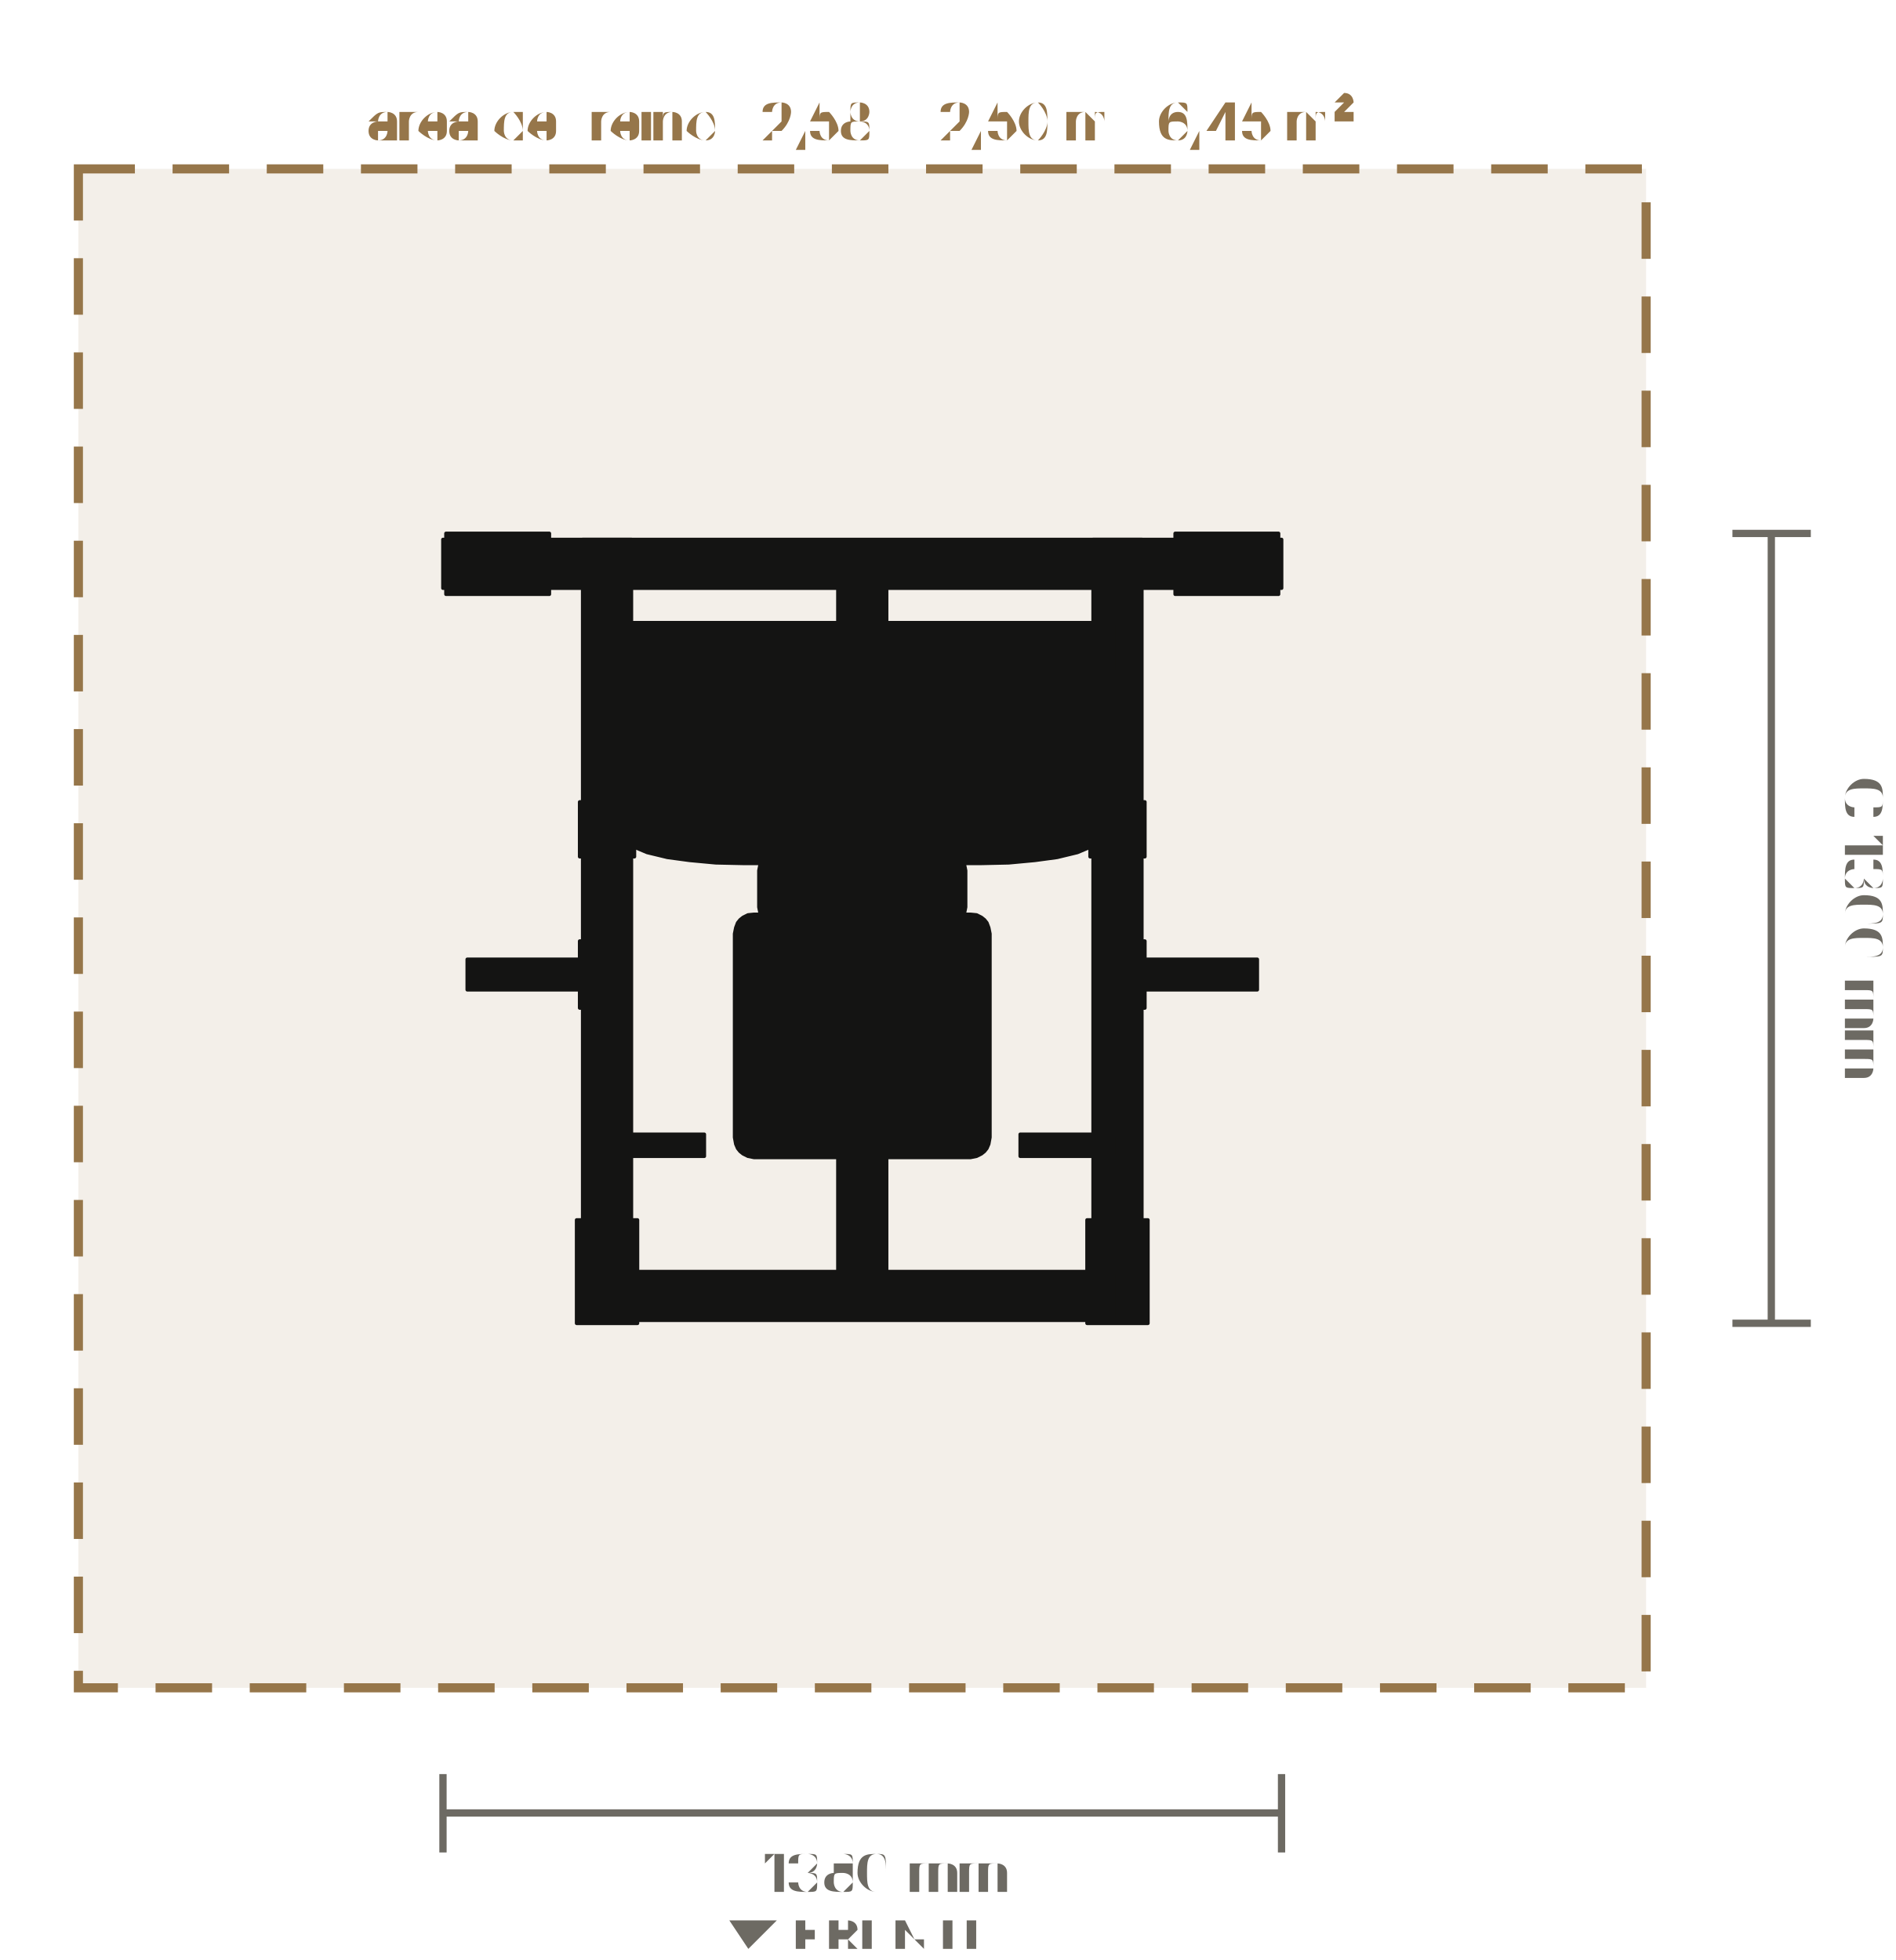
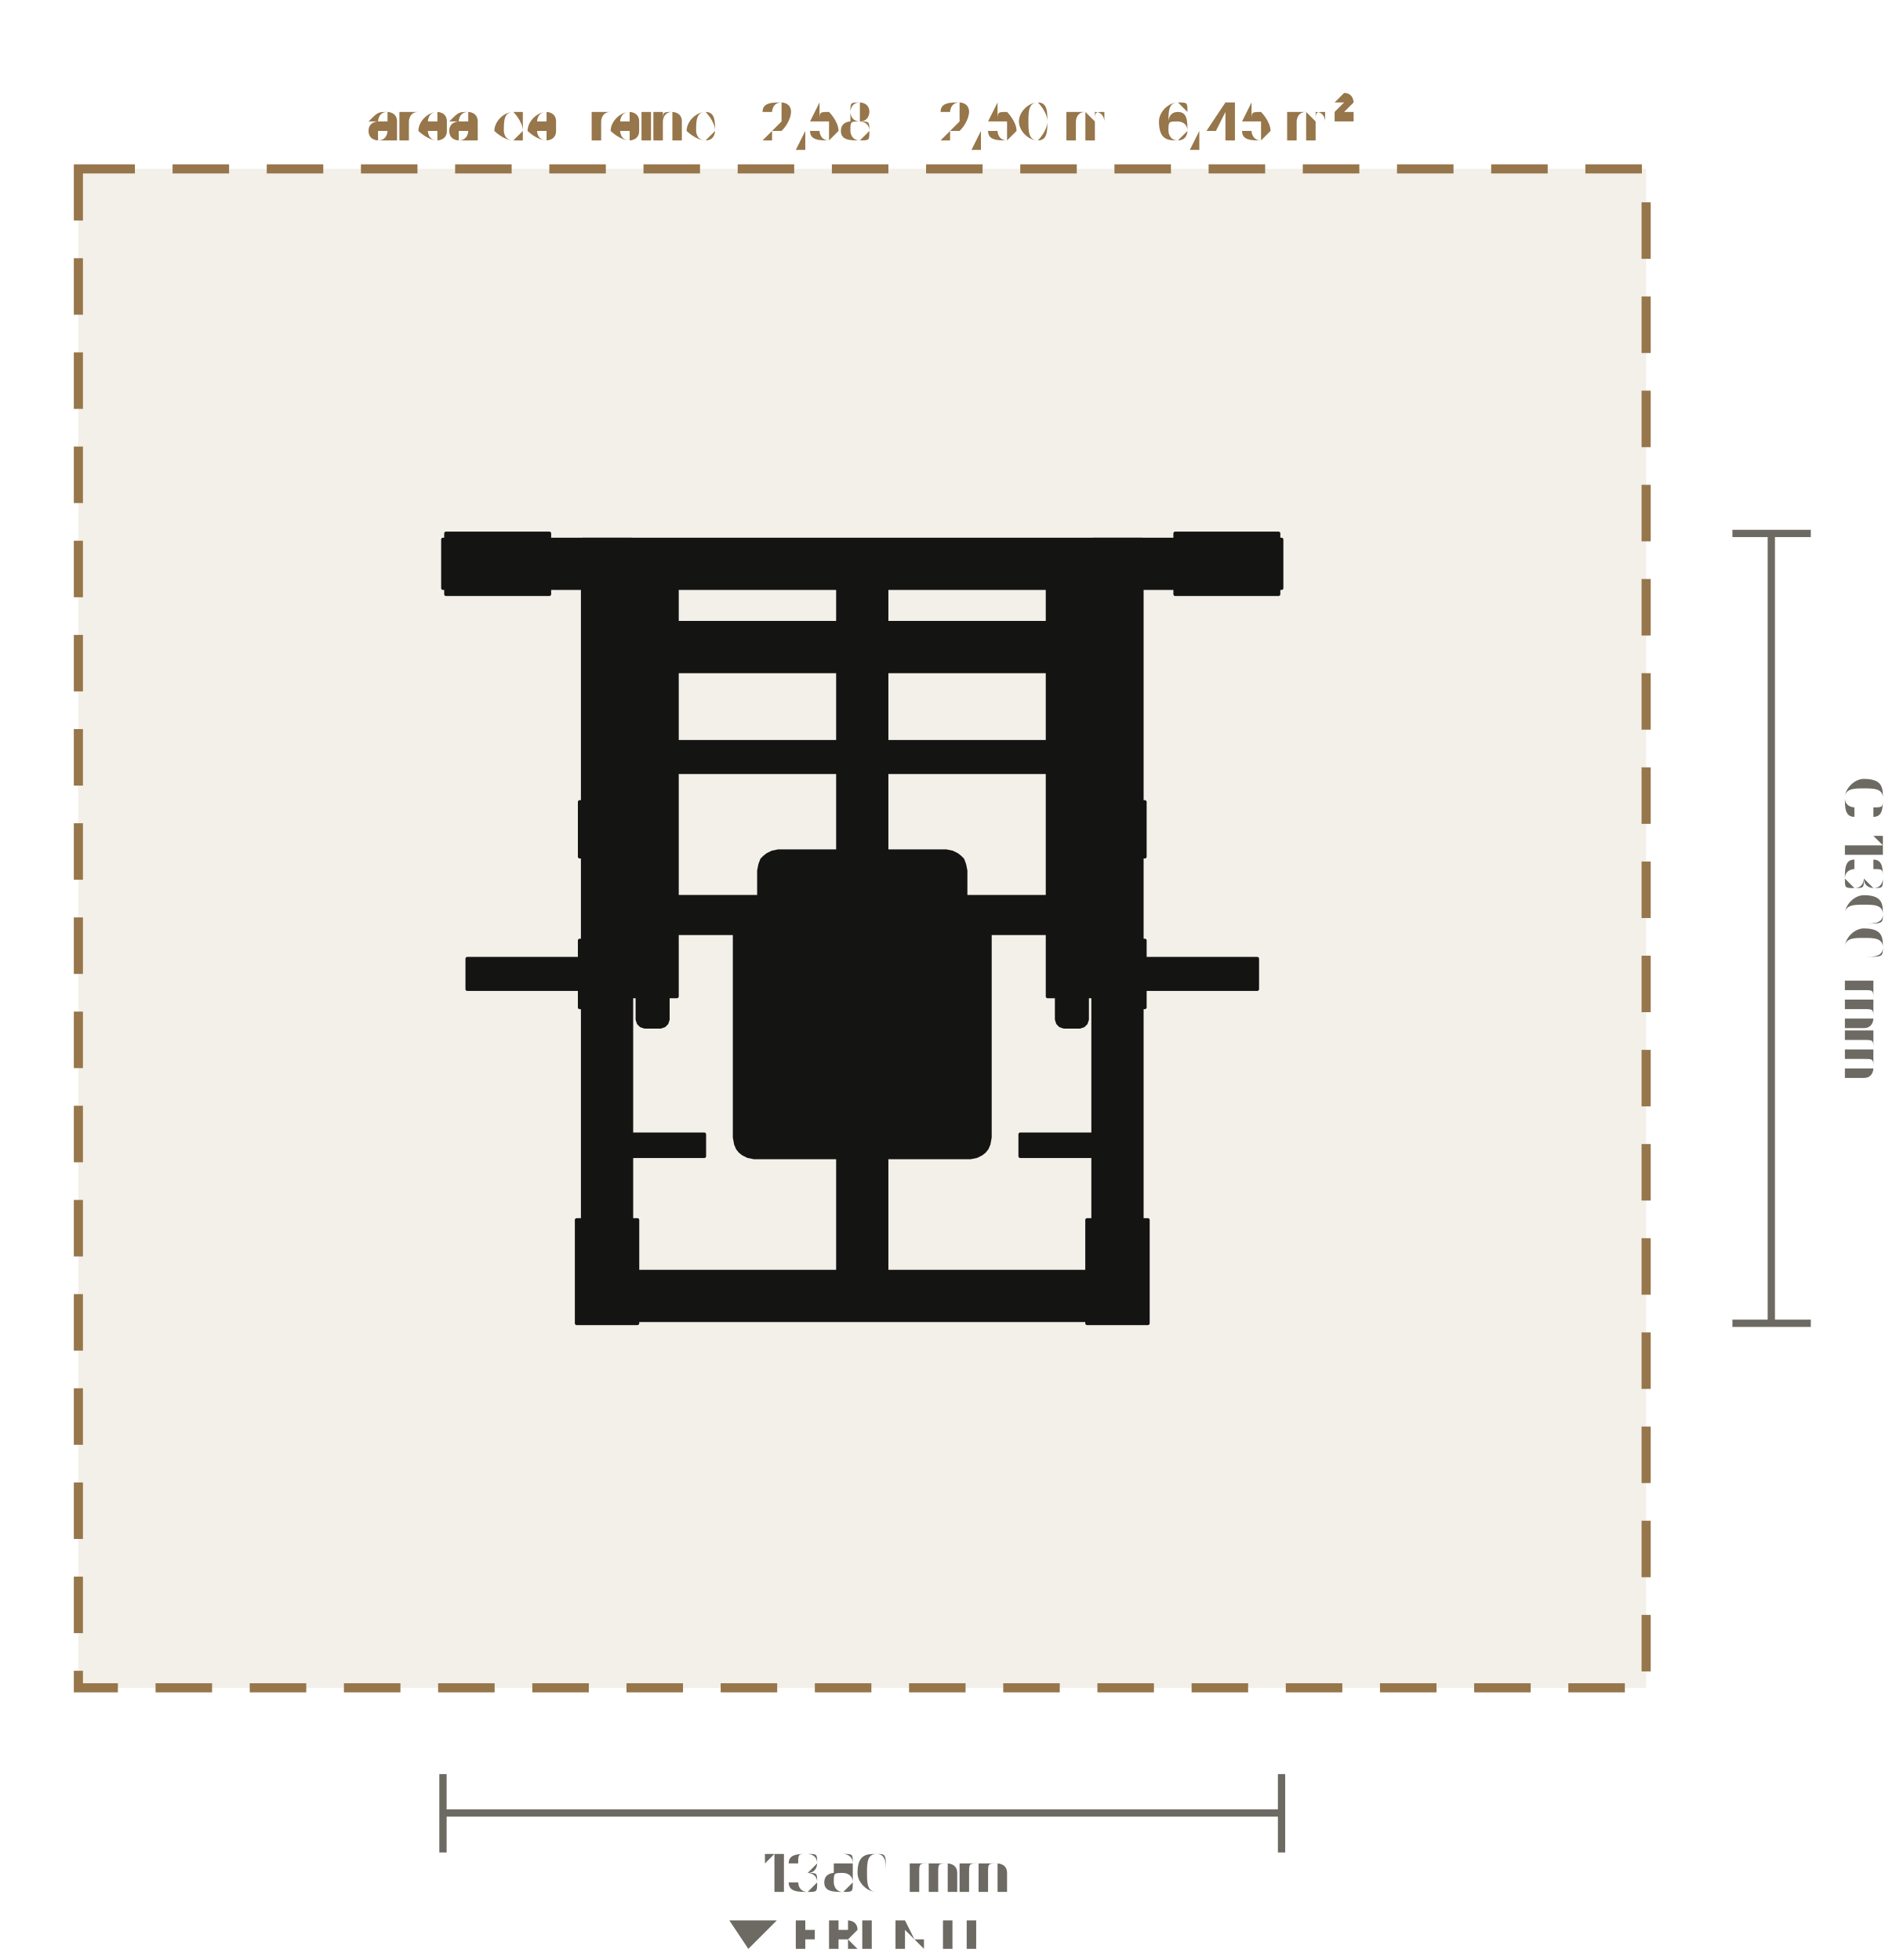
<svg xmlns="http://www.w3.org/2000/svg" viewBox="-1.419 -1.528 3.12 3.226" role="img" aria-label="Planta do Supino Declinado (LD-A003): 1380 × 1300 mm, com 60 cm de área de treino em volta" data-equipment="LD-A003" data-unit="m">
  <rect class="eq-zone" x="-1.29" y="-1.25" width="2.58" height="2.5" style="fill:#96764a;fill-opacity:.12;stroke:#96764a;stroke-width:0.015;stroke-dasharray:0.093 0.062" />
  <text class="eq-zone-label" x="0" y="-1.296" style="font-family:Barlow,Inter,Arial,sans-serif;font-size:0.088px;fill:#96764a;text-anchor:middle">área de treino · 2,58 × 2,50 m · 6,45 m²</text>
  <g class="eq-parts">
    <polygon class="eq-part" points="-0.46,-0.64 -0.38,-0.64 -0.38,0.645 -0.46,0.645" style="fill:#141413;stroke:#141413;stroke-width:0.006;stroke-linejoin:round" />
    <polygon class="eq-part" points="-0.685,-0.65 -0.515,-0.65 -0.515,-0.55 -0.685,-0.55" style="fill:#141413;stroke:#141413;stroke-width:0.006;stroke-linejoin:round" />
    <polygon class="eq-part" points="-0.47,0.48 -0.37,0.48 -0.37,0.65 -0.47,0.65" style="fill:#141413;stroke:#141413;stroke-width:0.006;stroke-linejoin:round" />
    <polygon class="eq-part" points="0.38,-0.64 0.46,-0.64 0.46,0.645 0.38,0.645" style="fill:#141413;stroke:#141413;stroke-width:0.006;stroke-linejoin:round" />
    <polygon class="eq-part" points="0.515,-0.65 0.685,-0.65 0.685,-0.55 0.515,-0.55" style="fill:#141413;stroke:#141413;stroke-width:0.006;stroke-linejoin:round" />
    <polygon class="eq-part" points="0.37,0.48 0.47,0.48 0.47,0.65 0.37,0.65" style="fill:#141413;stroke:#141413;stroke-width:0.006;stroke-linejoin:round" />
    <polygon class="eq-part" points="-0.69,-0.64 0.69,-0.64 0.69,-0.56 -0.69,-0.56" style="fill:#141413;stroke:#141413;stroke-width:0.006;stroke-linejoin:round" />
    <polygon class="eq-part" points="-0.42,0.565 0.42,0.565 0.42,0.645 -0.42,0.645" style="fill:#141413;stroke:#141413;stroke-width:0.006;stroke-linejoin:round" />
    <polygon class="eq-part" points="-0.04,-0.6 0.04,-0.6 0.04,0.605 -0.04,0.605" style="fill:#141413;stroke:#141413;stroke-width:0.006;stroke-linejoin:round" />
    <polygon class="eq-part" points="-0.035,0.154 -0.035,0.151 -0.033,0.148 -0.032,0.145 -0.029,0.143 -0.026,0.142 -0.023,0.142 0.023,0.142 0.026,0.142 0.029,0.143 0.032,0.145 0.033,0.148 0.035,0.151 0.035,0.154 0.035,0.2 0.035,0.203 0.033,0.206 0.032,0.208 0.029,0.21 0.026,0.211 0.023,0.212 -0.023,0.212 -0.026,0.211 -0.029,0.21 -0.032,0.208 -0.033,0.206 -0.035,0.203 -0.035,0.2" style="fill:#141413;stroke:#141413;stroke-width:0.006;stroke-linejoin:round" />
    <polygon class="eq-part" points="0.035,0.154 0.047,0.154 0.047,0.199 0.035,0.199" style="fill:#141413;stroke:#141413;stroke-width:0.006;stroke-linejoin:round" />
    <polygon class="eq-part" points="0.033,0.177 0.033,0.175 0.033,0.173 0.033,0.172 0.034,0.171 0.034,0.17 0.035,0.17 0.115,0.17 0.116,0.17 0.116,0.171 0.117,0.172 0.117,0.173 0.117,0.175 0.117,0.177 0.117,0.178 0.117,0.18 0.117,0.182 0.116,0.183 0.116,0.183 0.115,0.184 0.035,0.184 0.034,0.183 0.034,0.183 0.033,0.182 0.033,0.18 0.033,0.178" style="fill:#141413;stroke:#141413;stroke-width:0.006;stroke-linejoin:round" />
    <polygon class="eq-part" points="-0.21,0.009 -0.208,-0.001 -0.205,-0.009 -0.201,-0.014 -0.196,-0.018 -0.188,-0.022 -0.178,-0.023 0.178,-0.023 0.188,-0.022 0.196,-0.018 0.201,-0.014 0.205,-0.009 0.208,-0.001 0.21,0.009 0.21,0.344 0.208,0.355 0.205,0.362 0.201,0.367 0.196,0.371 0.188,0.375 0.178,0.377 -0.178,0.377 -0.188,0.375 -0.196,0.371 -0.201,0.367 -0.205,0.362 -0.208,0.355 -0.21,0.344" style="fill:#141413;stroke:#141413;stroke-width:0.006;stroke-linejoin:round" />
    <polygon class="eq-part" points="-0.17,-0.095 -0.168,-0.105 -0.165,-0.113 -0.161,-0.117 -0.156,-0.121 -0.148,-0.125 -0.138,-0.127 0.138,-0.127 0.148,-0.125 0.156,-0.121 0.161,-0.117 0.165,-0.113 0.168,-0.105 0.17,-0.095 0.17,-0.035 0.168,-0.025 0.165,-0.017 0.161,-0.012 0.156,-0.008 0.148,-0.004 0.138,-0.003 -0.138,-0.003 -0.148,-0.004 -0.156,-0.008 -0.161,-0.012 -0.165,-0.017 -0.168,-0.025 -0.17,-0.035" style="fill:#141413;stroke:#141413;stroke-width:0.006;stroke-linejoin:round" />
    <polygon class="eq-part" points="-0.03,-0.16 -0.028,-0.166 -0.024,-0.17 -0.018,-0.172 0.018,-0.172 0.024,-0.17 0.028,-0.166 0.03,-0.16 0.03,-0.085 0.028,-0.079 0.024,-0.075 0.018,-0.073 -0.018,-0.073 -0.024,-0.075 -0.028,-0.079 -0.03,-0.085" style="fill:#141413;stroke:#141413;stroke-width:0.006;stroke-linejoin:round" />
    <polygon class="eq-part" points="0.375,-0.208 0.465,-0.208 0.465,-0.118 0.375,-0.118" style="fill:#141413;stroke:#141413;stroke-width:0.006;stroke-linejoin:round" />
    <polygon class="eq-part" points="0.39,-0.174 0.392,-0.178 0.396,-0.181 0.402,-0.182 0.438,-0.182 0.444,-0.181 0.448,-0.178 0.45,-0.174 0.45,0.374 0.448,0.38 0.444,0.384 0.438,0.386 0.402,0.386 0.396,0.384 0.392,0.38 0.39,0.374" style="fill:#141413;stroke:#141413;stroke-width:0.006;stroke-linejoin:round" />
    <polygon class="eq-part" points="0.26,0.339 0.42,0.339 0.42,0.375 0.26,0.375" style="fill:#141413;stroke:#141413;stroke-width:0.006;stroke-linejoin:round" />
-     <polygon class="eq-part" points="0.45,0.021 0.465,0.021 0.465,0.131 0.45,0.131" style="fill:#141413;stroke:#141413;stroke-width:0.006;stroke-linejoin:round" />
-     <polygon class="eq-part" points="0.465,0.051 0.65,0.051 0.65,0.101 0.465,0.101" style="fill:#141413;stroke:#141413;stroke-width:0.006;stroke-linejoin:round" />
+     <polygon class="eq-part" points="0.45,0.02 0.465,0.02 0.465,0.13 0.45,0.13" style="fill:#141413;stroke:#141413;stroke-width:0.006;stroke-linejoin:round" />
+     <polygon class="eq-part" points="0.465,0.05 0.65,0.05 0.65,0.1 0.465,0.1" style="fill:#141413;stroke:#141413;stroke-width:0.006;stroke-linejoin:round" />
    <polygon class="eq-part" points="-0.465,-0.208 -0.375,-0.208 -0.375,-0.118 -0.465,-0.118" style="fill:#141413;stroke:#141413;stroke-width:0.006;stroke-linejoin:round" />
    <polygon class="eq-part" points="-0.45,-0.174 -0.448,-0.178 -0.444,-0.181 -0.438,-0.182 -0.402,-0.182 -0.396,-0.181 -0.392,-0.178 -0.39,-0.174 -0.39,0.374 -0.392,0.38 -0.396,0.384 -0.402,0.386 -0.438,0.386 -0.444,0.384 -0.448,0.38 -0.45,0.374" style="fill:#141413;stroke:#141413;stroke-width:0.006;stroke-linejoin:round" />
    <polygon class="eq-part" points="-0.42,0.339 -0.26,0.339 -0.26,0.375 -0.42,0.375" style="fill:#141413;stroke:#141413;stroke-width:0.006;stroke-linejoin:round" />
-     <polygon class="eq-part" points="-0.465,0.021 -0.45,0.021 -0.45,0.131 -0.465,0.131" style="fill:#141413;stroke:#141413;stroke-width:0.006;stroke-linejoin:round" />
-     <polygon class="eq-part" points="-0.65,0.051 -0.465,0.051 -0.465,0.101 -0.65,0.101" style="fill:#141413;stroke:#141413;stroke-width:0.006;stroke-linejoin:round" />
-     <polygon class="eq-part" points="-0.385,-0.491 -0.383,-0.497 -0.379,-0.501 -0.373,-0.503 0.373,-0.503 0.379,-0.501 0.383,-0.497 0.385,-0.491 0.385,-0.436 0.385,-0.152 0.383,-0.146 0.377,-0.137 0.373,-0.133 0.354,-0.125 0.325,-0.118 0.321,-0.117 0.284,-0.112 0.241,-0.108 0.195,-0.107 -0.195,-0.107 -0.241,-0.108 -0.284,-0.112 -0.321,-0.117 -0.325,-0.118 -0.354,-0.125 -0.373,-0.133 -0.377,-0.137 -0.383,-0.146 -0.385,-0.152 -0.385,-0.436" style="fill:#141413;stroke:#141413;stroke-width:0.006;stroke-linejoin:round" />
+     <polygon class="eq-part" points="-0.465,0.02 -0.45,0.02 -0.45,0.13 -0.465,0.13" style="fill:#141413;stroke:#141413;stroke-width:0.006;stroke-linejoin:round" />
+     <polygon class="eq-part" points="-0.65,0.05 -0.465,0.05 -0.465,0.1 -0.65,0.1" style="fill:#141413;stroke:#141413;stroke-width:0.006;stroke-linejoin:round" />
+     <polygon class="eq-part" points="0.32,-0.06 0.322,-0.066 0.326,-0.07 0.332,-0.072 0.358,-0.072 0.364,-0.07 0.368,-0.066 0.37,-0.06 0.37,0.15 0.368,0.156 0.364,0.16 0.358,0.162 0.332,0.162 0.326,0.16 0.322,0.156 0.32,0.15" style="fill:#141413;stroke:#141413;stroke-width:0.006;stroke-linejoin:round" />
+     <polygon class="eq-part" points="0.32,-0.626 0.322,-0.632 0.326,-0.636 0.332,-0.637 0.358,-0.637 0.364,-0.636 0.368,-0.632 0.37,-0.626 0.37,-0.244 0.368,-0.238 0.364,-0.234 0.358,-0.232 0.332,-0.232 0.326,-0.234 0.322,-0.238 0.32,-0.244" style="fill:#141413;stroke:#141413;stroke-width:0.006;stroke-linejoin:round" />
+     <polygon class="eq-part" points="0.32,-0.282 0.37,-0.282 0.37,-0.022 0.32,-0.022" style="fill:#141413;stroke:#141413;stroke-width:0.006;stroke-linejoin:round" />
+     <polygon class="eq-part" points="0.32,-0.332 0.37,-0.332 0.37,0.028 0.32,0.028" style="fill:#141413;stroke:#141413;stroke-width:0.006;stroke-linejoin:round" />
+     <polygon class="eq-part" points="0.305,-0.59 0.385,-0.59 0.385,0.112 0.305,0.112" style="fill:#141413;stroke:#141413;stroke-width:0.006;stroke-linejoin:round" />
+     <polygon class="eq-part" points="-0.37,-0.06 -0.368,-0.066 -0.364,-0.07 -0.358,-0.072 -0.332,-0.072 -0.326,-0.07 -0.322,-0.066 -0.32,-0.06 -0.32,0.15 -0.322,0.156 -0.326,0.16 -0.332,0.162 -0.358,0.162 -0.364,0.16 -0.368,0.156 -0.37,0.15" style="fill:#141413;stroke:#141413;stroke-width:0.006;stroke-linejoin:round" />
+     <polygon class="eq-part" points="-0.37,-0.626 -0.368,-0.632 -0.364,-0.636 -0.358,-0.637 -0.332,-0.637 -0.326,-0.636 -0.322,-0.632 -0.32,-0.626 -0.32,-0.244 -0.322,-0.238 -0.326,-0.234 -0.332,-0.232 -0.358,-0.232 -0.364,-0.234 -0.368,-0.238 -0.37,-0.244" style="fill:#141413;stroke:#141413;stroke-width:0.006;stroke-linejoin:round" />
+     <polygon class="eq-part" points="-0.37,-0.282 -0.32,-0.282 -0.32,-0.022 -0.37,-0.022" style="fill:#141413;stroke:#141413;stroke-width:0.006;stroke-linejoin:round" />
+     <polygon class="eq-part" points="-0.37,-0.332 -0.32,-0.332 -0.32,0.028 -0.37,0.028" style="fill:#141413;stroke:#141413;stroke-width:0.006;stroke-linejoin:round" />
+     <polygon class="eq-part" points="-0.385,-0.59 -0.305,-0.59 -0.305,0.112 -0.385,0.112" style="fill:#141413;stroke:#141413;stroke-width:0.006;stroke-linejoin:round" />
+     <polygon class="eq-part" points="-0.345,-0.052 0.345,-0.052 0.345,0.008 -0.345,0.008" style="fill:#141413;stroke:#141413;stroke-width:0.006;stroke-linejoin:round" />
+     <polygon class="eq-part" points="-0.345,-0.307 0.345,-0.307 0.345,-0.257 -0.345,-0.257" style="fill:#141413;stroke:#141413;stroke-width:0.006;stroke-linejoin:round" />
    <polygon class="eq-part" points="0.345,-0.186 0.39,-0.186 0.39,-0.141 0.345,-0.141" style="fill:#141413;stroke:#141413;stroke-width:0.006;stroke-linejoin:round" />
    <polygon class="eq-part" points="-0.39,-0.186 -0.345,-0.186 -0.345,-0.141 -0.39,-0.141" style="fill:#141413;stroke:#141413;stroke-width:0.006;stroke-linejoin:round" />
    <polygon class="eq-part" points="-0.42,-0.503 0.42,-0.503 0.42,-0.423 -0.42,-0.423" style="fill:#141413;stroke:#141413;stroke-width:0.006;stroke-linejoin:round" />
+     <polygon class="eq-part" points="0.385,-0.543 0.397,-0.543 0.397,-0.383 0.385,-0.383" style="fill:#141413;stroke:#141413;stroke-width:0.006;stroke-linejoin:round" />
+     <polygon class="eq-part" points="0.397,-0.524 0.405,-0.524 0.405,-0.502 0.397,-0.502" style="fill:#141413;stroke:#141413;stroke-width:0.006;stroke-linejoin:round" />
+     <polygon class="eq-part" points="0.397,-0.424 0.405,-0.424 0.405,-0.402 0.397,-0.402" style="fill:#141413;stroke:#141413;stroke-width:0.006;stroke-linejoin:round" />
+     <polygon class="eq-part" points="-0.397,-0.543 -0.385,-0.543 -0.385,-0.383 -0.397,-0.383" style="fill:#141413;stroke:#141413;stroke-width:0.006;stroke-linejoin:round" />
+     <polygon class="eq-part" points="-0.405,-0.524 -0.397,-0.524 -0.397,-0.502 -0.405,-0.502" style="fill:#141413;stroke:#141413;stroke-width:0.006;stroke-linejoin:round" />
+     <polygon class="eq-part" points="-0.405,-0.424 -0.397,-0.424 -0.397,-0.402 -0.405,-0.402" style="fill:#141413;stroke:#141413;stroke-width:0.006;stroke-linejoin:round" />
  </g>
  <line class="eq-dim" x1="-0.69" y1="1.456" x2="0.69" y2="1.456" style="stroke:#6d6a63;stroke-width:0.012" />
  <line class="eq-dim" x1="-0.69" y1="1.392" x2="-0.69" y2="1.521" style="stroke:#6d6a63;stroke-width:0.012" />
  <line class="eq-dim" x1="0.69" y1="1.392" x2="0.69" y2="1.521" style="stroke:#6d6a63;stroke-width:0.012" />
  <text class="eq-text" x="0" y="1.587" style="font-family:Barlow,Inter,Arial,sans-serif;font-size:0.093px;fill:#6d6a63;text-anchor:middle">L 1380 mm</text>
  <line class="eq-dim" x1="1.496" y1="-0.65" x2="1.496" y2="0.65" style="stroke:#6d6a63;stroke-width:0.012" />
  <line class="eq-dim" x1="1.432" y1="-0.65" x2="1.561" y2="-0.65" style="stroke:#6d6a63;stroke-width:0.012" />
  <line class="eq-dim" x1="1.432" y1="0.65" x2="1.561" y2="0.65" style="stroke:#6d6a63;stroke-width:0.012" />
  <text class="eq-text" x="1.617" y="0" transform="rotate(90 1.6171 0)" style="font-family:Barlow,Inter,Arial,sans-serif;font-size:0.093px;fill:#6d6a63;text-anchor:middle">C 1300 mm</text>
  <text class="eq-text" x="0" y="1.679" style="font-family:Barlow,Inter,Arial,sans-serif;font-size:0.093px;fill:#6d6a63;text-anchor:middle;font-size:0.074px;letter-spacing:.1em">▼ FRENTE</text>
</svg>
